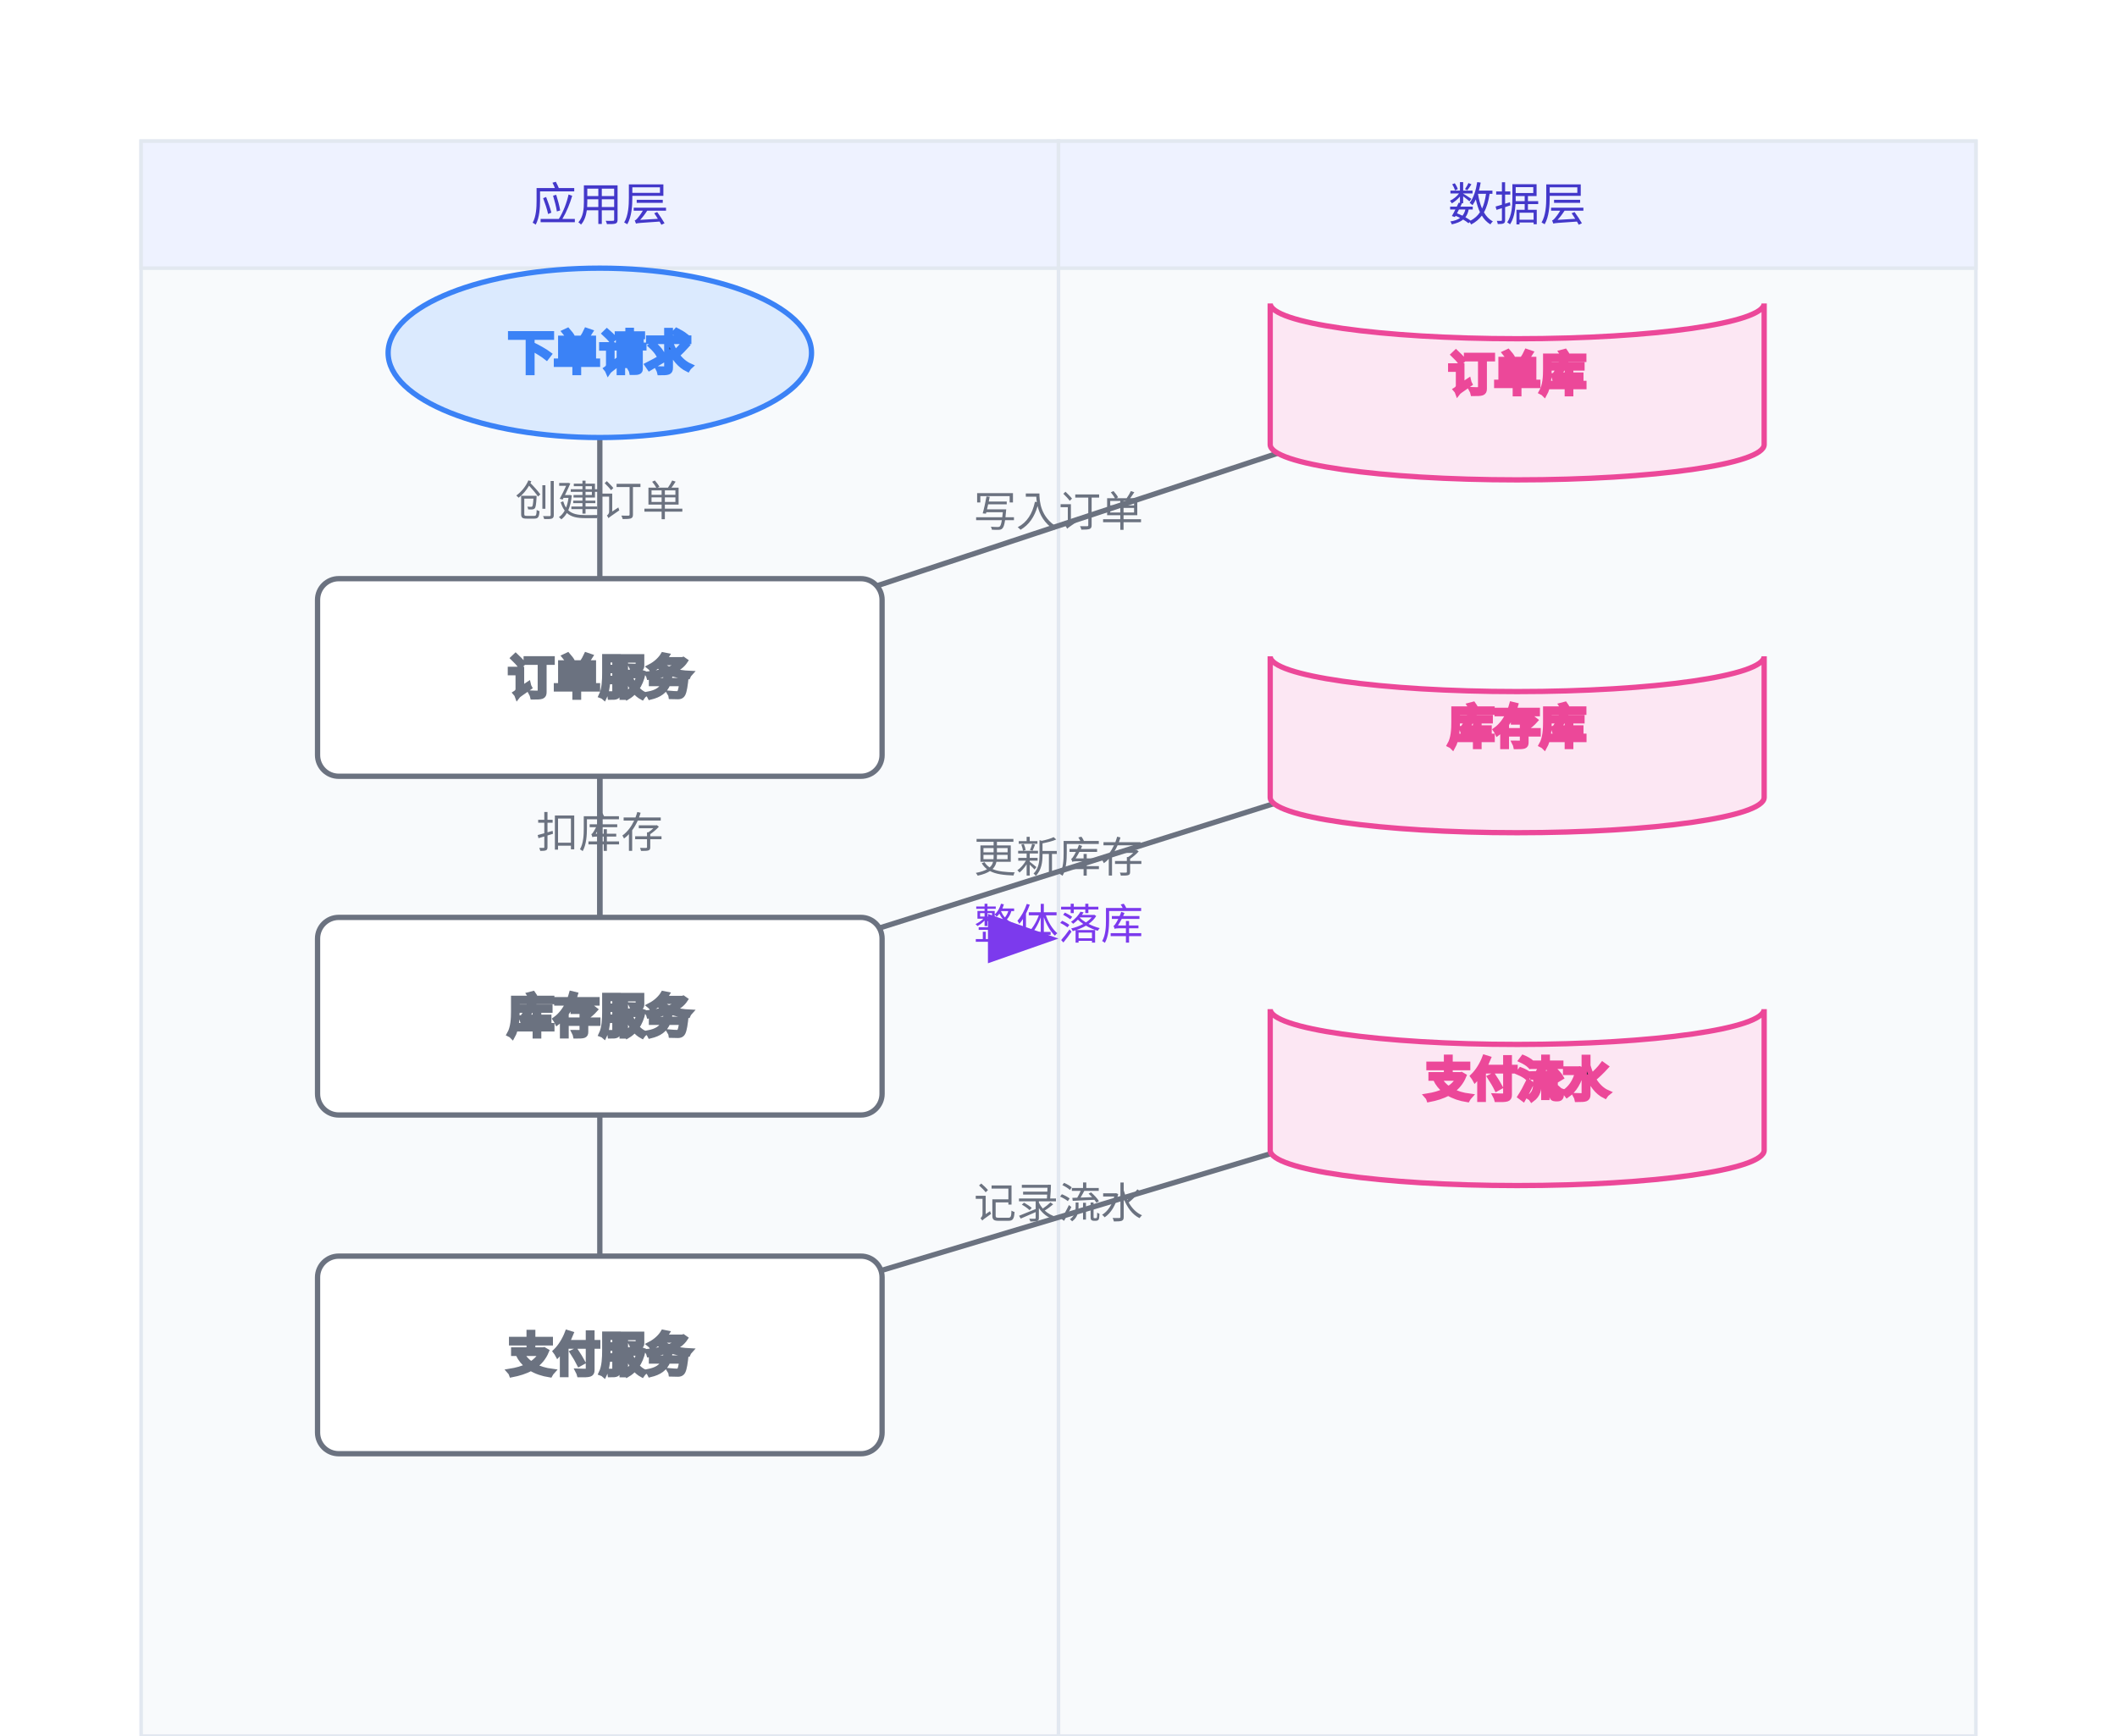
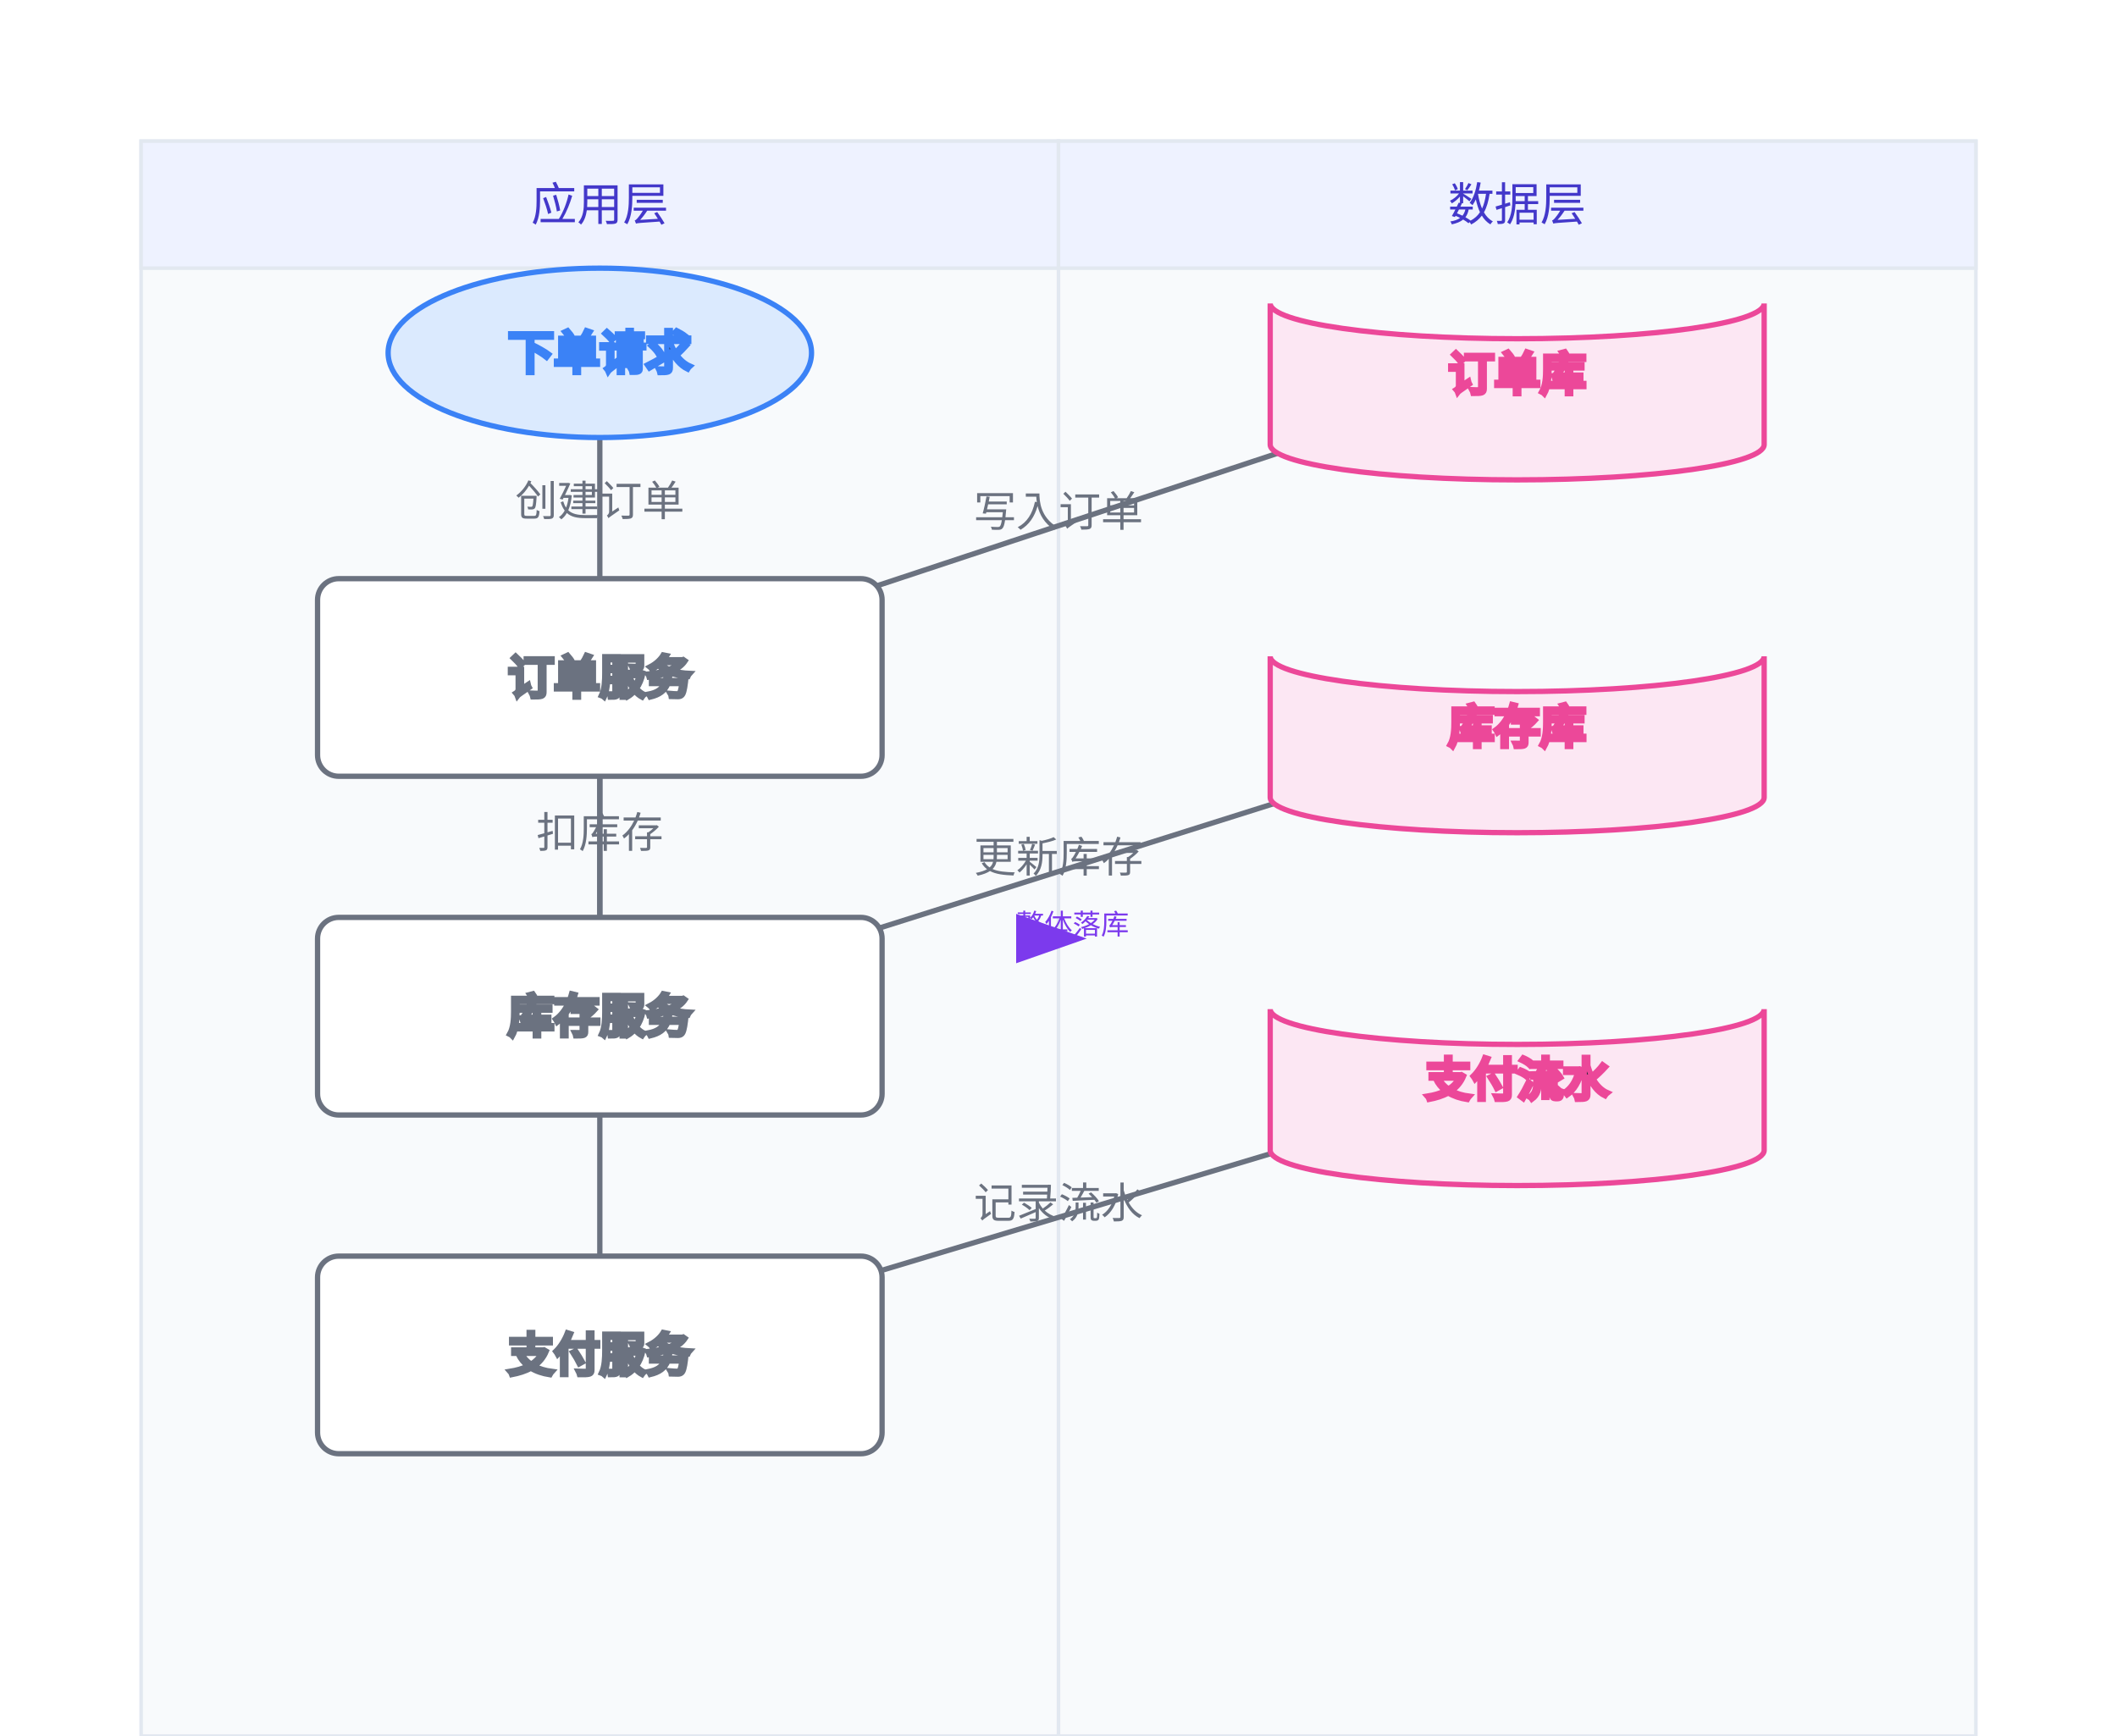
<svg xmlns="http://www.w3.org/2000/svg" width="600" height="492" viewBox="0 0 600 492">
  <defs>
    <marker id="arrowhead" markerWidth="10" markerHeight="7" refX="10" refY="3.5" orient="auto">
      <polygon points="0 0, 10 3.5, 0 7" fill="#6b7280" />
    </marker>
    <marker id="arrowhead-purple" markerWidth="10" markerHeight="7" refX="10" refY="3.5" orient="auto">
      <polygon points="0 0, 10 3.5, 0 7" fill="#7c3aed" />
    </marker>
  </defs>
  <rect x="0" y="0" width="600" height="492" fill="#ffffff" />
  <g class="lgdl-lane">
    <rect x="40" y="40" width="260" height="452" fill="#f8fafc" stroke="#e2e8f0" />
    <rect x="40" y="40" width="260" height="36" fill="#eef2ff" stroke="#e2e8f0" />
    <text x="170" y="58" font-family="'Segoe UI', 'PingFang SC', 'Microsoft YaHei', sans-serif" font-size="13" fill="#4338ca" text-anchor="middle" dominant-baseline="middle">应用层</text>
  </g>
  <g class="lgdl-lane">
    <rect x="300" y="40" width="260" height="452" fill="#f8fafc" stroke="#e2e8f0" />
    <rect x="300" y="40" width="260" height="36" fill="#eef2ff" stroke="#e2e8f0" />
    <text x="430" y="58" font-family="'Segoe UI', 'PingFang SC', 'Microsoft YaHei', sans-serif" font-size="13" fill="#4338ca" text-anchor="middle" dominant-baseline="middle">数据层</text>
  </g>
  <g class="lgdl-aggregate-edge">
-     <line x1="300" y1="266" x2="300" y2="266" stroke="#7c3aed" stroke-width="2" stroke-dasharray="5 3" marker-end="url(#arrowhead-purple)" />
-     <text x="300" y="262" font-family="'Segoe UI', 'PingFang SC', 'Microsoft YaHei', sans-serif" font-size="12" fill="#7c3aed" text-anchor="middle" dominant-baseline="middle">整体落库</text>
+     <line x1="300" y1="266" x2="308" y2="266" stroke="#7c3aed" stroke-width="2" stroke-dasharray="5 3" marker-end="url(#arrowhead-purple)" />
+     <text x="304" y="262" font-family="'Segoe UI', 'PingFang SC', 'Microsoft YaHei', sans-serif" font-size="8" fill="#7c3aed" text-anchor="middle" dominant-baseline="middle">整体落库</text>
  </g>
  <g class="lgdl-edge">
    <path d="M 170,100 L 170,192" fill="none" stroke="#6b7280" stroke-width="1.5" marker-end="url(#arrowhead)" />
    <text x="170" y="142" font-family="'Segoe UI', 'PingFang SC', 'Microsoft YaHei', sans-serif" font-size="12" fill="#6b7280" text-anchor="middle" dominant-baseline="middle">创建订单</text>
  </g>
  <g class="lgdl-edge">
    <path d="M 170,192 L 430,106" fill="none" stroke="#6b7280" stroke-width="1.5" marker-end="url(#arrowhead)" />
    <text x="300" y="145" font-family="'Segoe UI', 'PingFang SC', 'Microsoft YaHei', sans-serif" font-size="12" fill="#6b7280" text-anchor="middle" dominant-baseline="middle">写入订单</text>
  </g>
  <g class="lgdl-edge">
    <path d="M 170,192 L 170,288" fill="none" stroke="#6b7280" stroke-width="1.5" marker-end="url(#arrowhead)" />
    <text x="170" y="236" font-family="'Segoe UI', 'PingFang SC', 'Microsoft YaHei', sans-serif" font-size="12" fill="#6b7280" text-anchor="middle" dominant-baseline="middle">扣库存</text>
  </g>
  <g class="lgdl-edge">
    <path d="M 170,288 L 430,206" fill="none" stroke="#6b7280" stroke-width="1.5" marker-end="url(#arrowhead)" />
    <text x="300" y="243" font-family="'Segoe UI', 'PingFang SC', 'Microsoft YaHei', sans-serif" font-size="12" fill="#6b7280" text-anchor="middle" dominant-baseline="middle">更新库存</text>
  </g>
  <g class="lgdl-edge">
    <path d="M 170,192 L 170,384" fill="none" stroke="#6b7280" stroke-width="1.5" marker-end="url(#arrowhead)" />
    <text x="170" y="284" font-family="'Segoe UI', 'PingFang SC', 'Microsoft YaHei', sans-serif" font-size="12" fill="#6b7280" text-anchor="middle" dominant-baseline="middle">发起支付</text>
  </g>
  <g class="lgdl-edge">
    <path d="M 170,384 L 430,306" fill="none" stroke="#6b7280" stroke-width="1.5" marker-end="url(#arrowhead)" />
    <text x="300" y="341" font-family="'Segoe UI', 'PingFang SC', 'Microsoft YaHei', sans-serif" font-size="12" fill="#6b7280" text-anchor="middle" dominant-baseline="middle">记录流水</text>
  </g>
  <g class="lgdl-node" fill="#dbeafe" stroke="#3b82f6" stroke-width="1.5">
    <rect x="110" y="76" width="120" height="48" rx="60" ry="60" />
    <text x="170" y="100" font-family="'Segoe UI', 'PingFang SC', 'Microsoft YaHei', sans-serif" font-size="13" fill="#1f2937" text-anchor="middle" dominant-baseline="middle">下单请求</text>
  </g>
  <g class="lgdl-node" fill="#ffffff" stroke="#6b7280" stroke-width="1.5">
    <rect x="90" y="164" width="160" height="56" rx="6" ry="6" />
    <text x="170" y="192" font-family="'Segoe UI', 'PingFang SC', 'Microsoft YaHei', sans-serif" font-size="13" fill="#1f2937" text-anchor="middle" dominant-baseline="middle">订单服务</text>
  </g>
  <g class="lgdl-node" fill="#ffffff" stroke="#6b7280" stroke-width="1.5">
    <rect x="90" y="260" width="160" height="56" rx="6" ry="6" />
    <text x="170" y="288" font-family="'Segoe UI', 'PingFang SC', 'Microsoft YaHei', sans-serif" font-size="13" fill="#1f2937" text-anchor="middle" dominant-baseline="middle">库存服务</text>
  </g>
  <g class="lgdl-node" fill="#ffffff" stroke="#6b7280" stroke-width="1.5">
    <rect x="90" y="356" width="160" height="56" rx="6" ry="6" />
    <text x="170" y="384" font-family="'Segoe UI', 'PingFang SC', 'Microsoft YaHei', sans-serif" font-size="13" fill="#1f2937" text-anchor="middle" dominant-baseline="middle">支付服务</text>
  </g>
  <g class="lgdl-node" fill="#fce7f3" stroke="#ec4899" stroke-width="1.5">
    <path d="M 360,86 L 360,126 A 70,10 0 0 0 500,126 L 500,86 A 70,10 0 0 1 360,86 Z" />
    <text x="430" y="106" font-family="'Segoe UI', 'PingFang SC', 'Microsoft YaHei', sans-serif" font-size="13" fill="#1f2937" text-anchor="middle" dominant-baseline="middle">订单库</text>
  </g>
  <g class="lgdl-node" fill="#fce7f3" stroke="#ec4899" stroke-width="1.5">
    <path d="M 360,186 L 360,226 A 70,10 0 0 0 500,226 L 500,186 A 70,10 0 0 1 360,186 Z" />
    <text x="430" y="206" font-family="'Segoe UI', 'PingFang SC', 'Microsoft YaHei', sans-serif" font-size="13" fill="#1f2937" text-anchor="middle" dominant-baseline="middle">库存库</text>
  </g>
  <g class="lgdl-node" fill="#fce7f3" stroke="#ec4899" stroke-width="1.5">
    <path d="M 360,286 L 360,326 A 70,10 0 0 0 500,326 L 500,286 A 70,10 0 0 1 360,286 Z" />
    <text x="430" y="306" font-family="'Segoe UI', 'PingFang SC', 'Microsoft YaHei', sans-serif" font-size="13" fill="#1f2937" text-anchor="middle" dominant-baseline="middle">支付流水</text>
  </g>
</svg>
